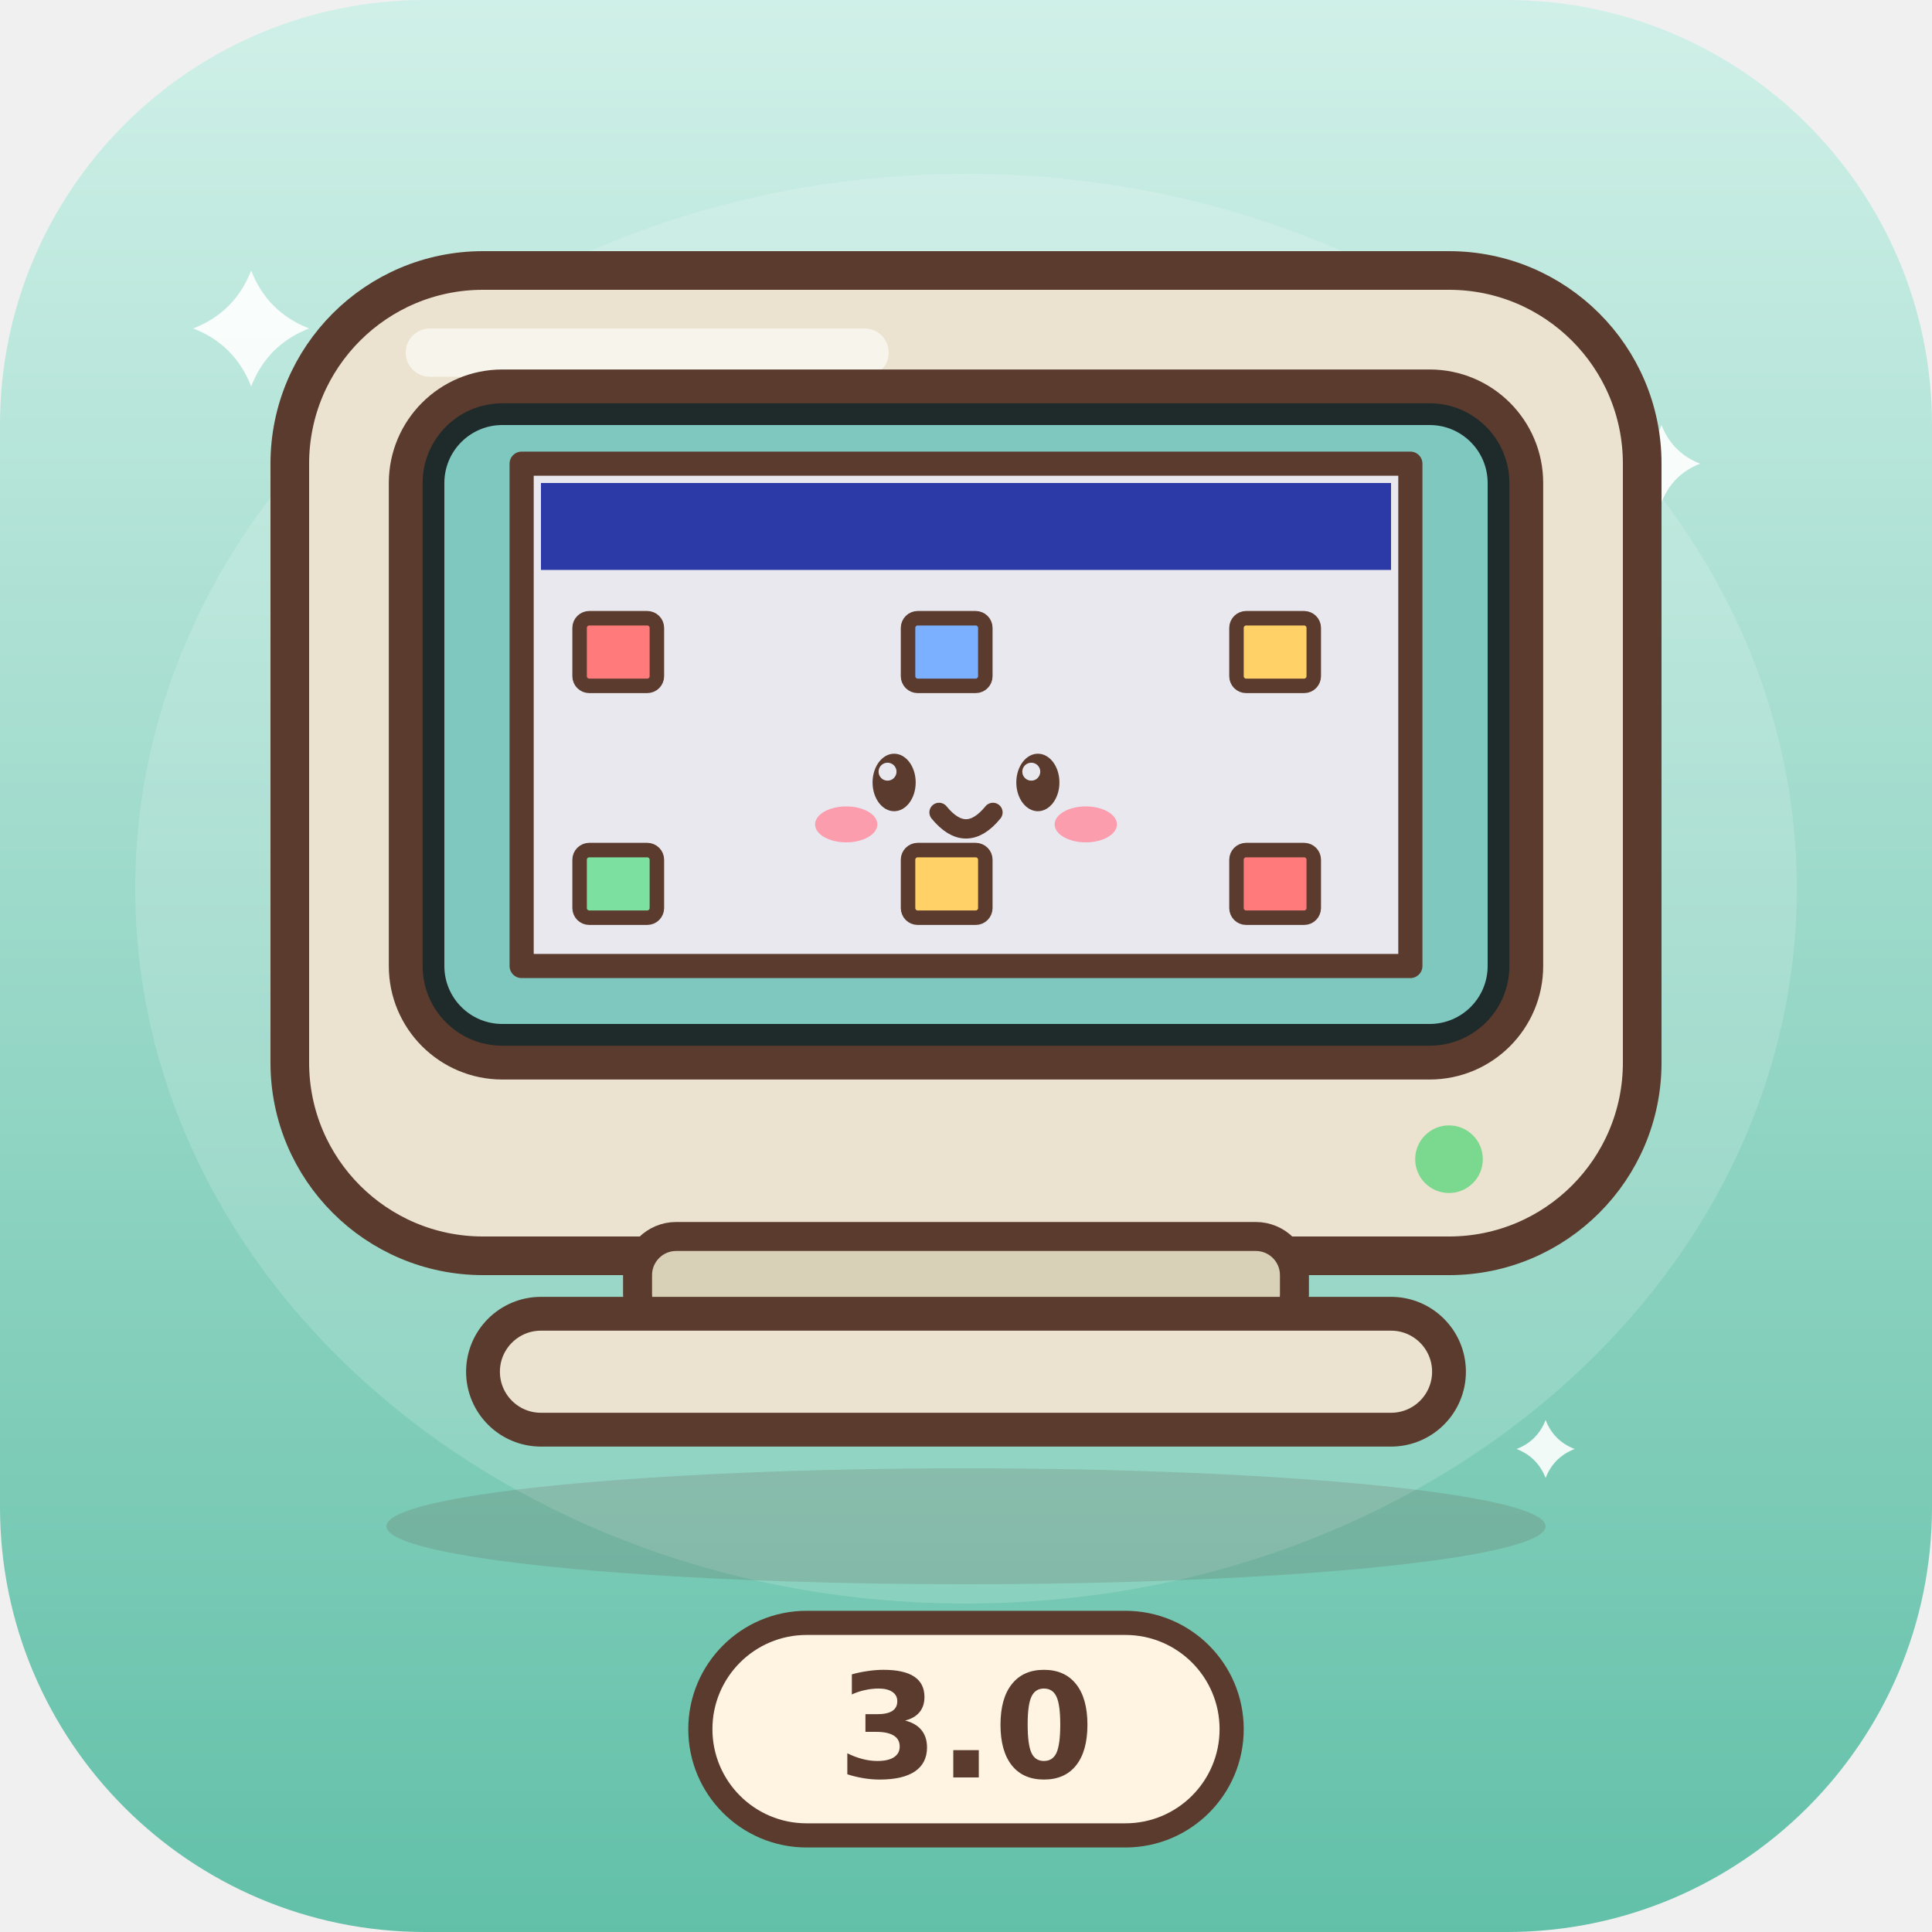
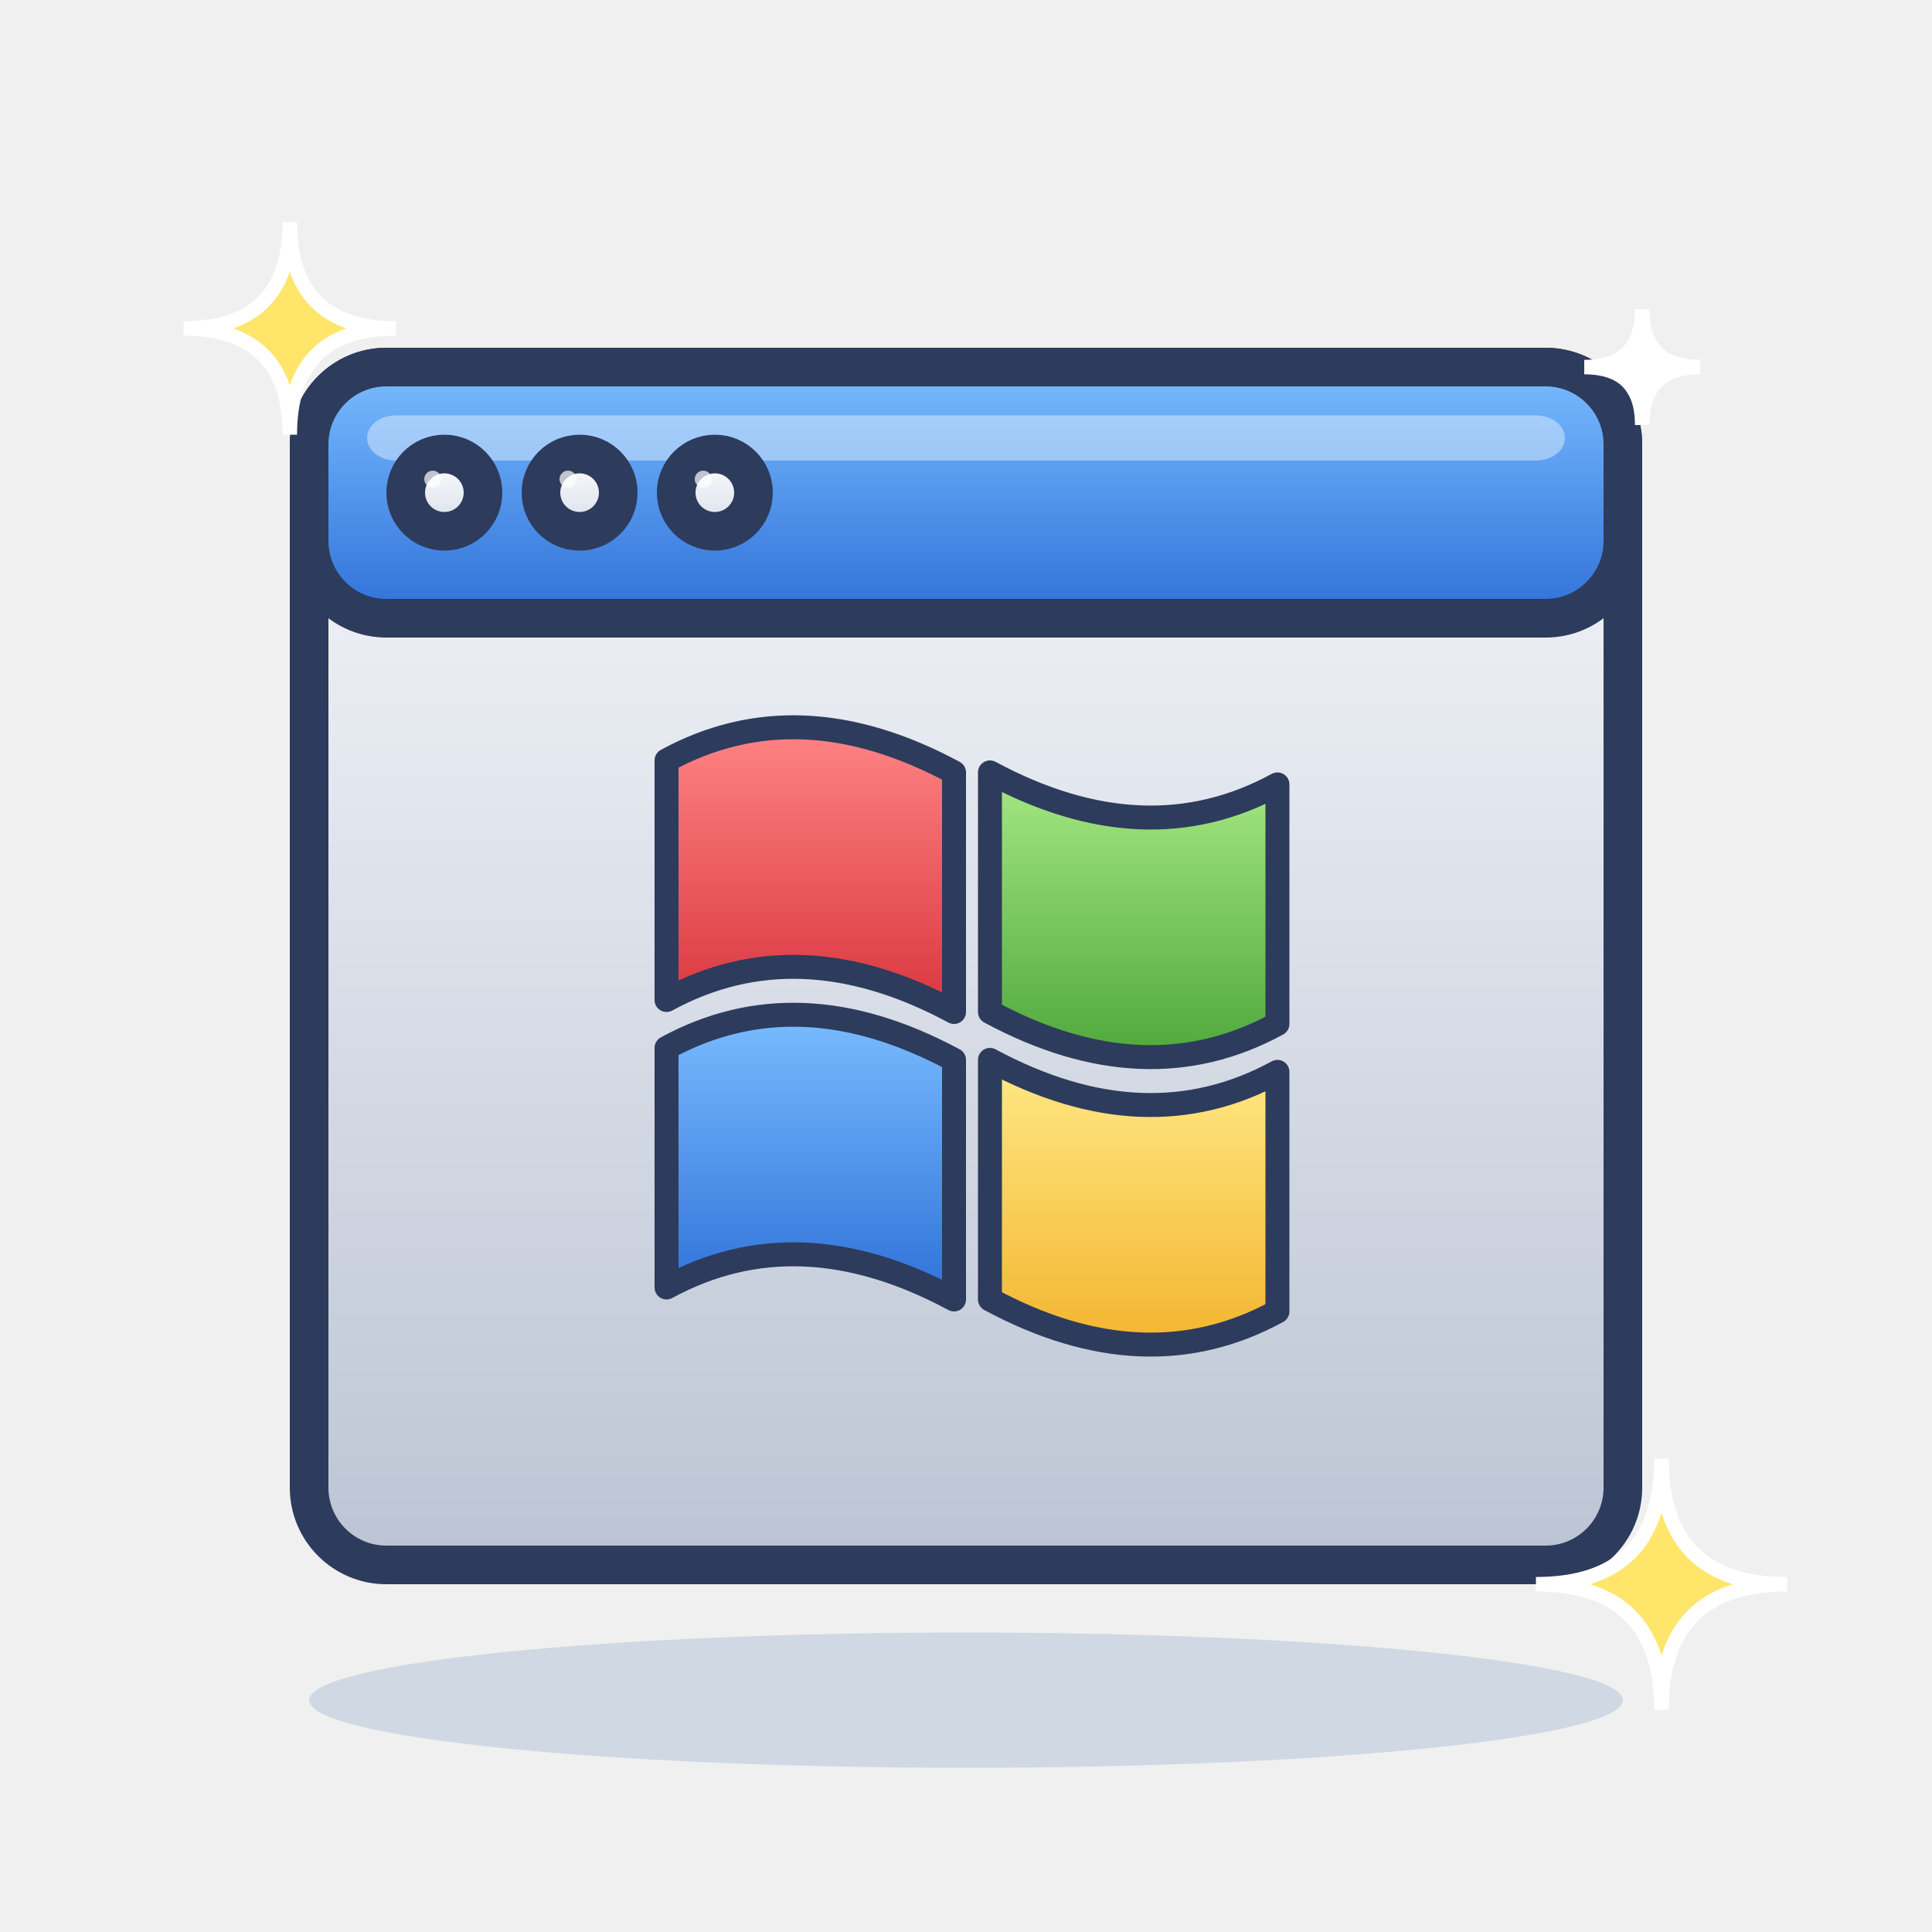
<svg xmlns="http://www.w3.org/2000/svg" viewBox="0 0 200 200" width="256" height="256">
  <defs>
-     <linearGradient id="g20" x1="0" y1="0" x2="0" y2="1">
-       <stop offset="0" stop-color="#d0f0e8" />
-       <stop offset="1" stop-color="#62c0a8" />
+     <linearGradient id="red" x1="0" y1="0" x2="0" y2="1">
+       <stop offset="0" stop-color="#ff8484" />
+       <stop offset="1" stop-color="#d9363e" />
    </linearGradient>
-     <clipPath id="c20">
-       <rect width="200" height="200" rx="44" />
-     </clipPath>
+     <linearGradient id="wh" x1="0" y1="0" x2="0" y2="1">
+       <stop offset="0" stop-color="#ffffff" />
+       <stop offset="1" stop-color="#d6dce8" />
+     </linearGradient>
+     <linearGradient id="cream" x1="0" y1="0" x2="0" y2="1">
+       <stop offset="0" stop-color="#fff7e2" />
+       <stop offset="1" stop-color="#e6d4aa" />
+     </linearGradient>
+     <linearGradient id="dk" x1="0" y1="0" x2="0" y2="1">
+       <stop offset="0" stop-color="#5c667c" />
+       <stop offset="1" stop-color="#2b3347" />
+     </linearGradient>
+     <linearGradient id="navy" x1="0" y1="0" x2="0" y2="1">
+       <stop offset="0" stop-color="#56699a" />
+       <stop offset="1" stop-color="#2a3a66" />
+     </linearGradient>
+     <linearGradient id="blu" x1="0" y1="0" x2="0" y2="1">
+       <stop offset="0" stop-color="#79bcff" />
+       <stop offset="1" stop-color="#2f70d8" />
+     </linearGradient>
+     <linearGradient id="pur" x1="0" y1="0" x2="0" y2="1">
+       <stop offset="0" stop-color="#cfaaff" />
+       <stop offset="1" stop-color="#7c50d2" />
+     </linearGradient>
+     <linearGradient id="ind" x1="0" y1="0" x2="0" y2="1">
+       <stop offset="0" stop-color="#9a8cff" />
+       <stop offset="1" stop-color="#4c3ac9" />
+     </linearGradient>
+     <linearGradient id="grn" x1="0" y1="0" x2="0" y2="1">
+       <stop offset="0" stop-color="#a6e884" />
+       <stop offset="1" stop-color="#4fa83b" />
+     </linearGradient>
+     <linearGradient id="lcd" x1="0" y1="0" x2="0" y2="1">
+       <stop offset="0" stop-color="#d2eba3" />
+       <stop offset="1" stop-color="#93bd5e" />
+     </linearGradient>
+     <linearGradient id="gry" x1="0" y1="0" x2="0" y2="1">
+       <stop offset="0" stop-color="#eceff5" />
+       <stop offset="1" stop-color="#adb5c7" />
+     </linearGradient>
+     <linearGradient id="sil" x1="0" y1="0" x2="0" y2="1">
+       <stop offset="0" stop-color="#f7f9fc" />
+       <stop offset="1" stop-color="#bcc4d4" />
+     </linearGradient>
+     <linearGradient id="yel" x1="0" y1="0" x2="0" y2="1">
+       <stop offset="0" stop-color="#ffe985" />
+       <stop offset="1" stop-color="#f3b52f" />
+     </linearGradient>
+     <linearGradient id="wood" x1="0" y1="0" x2="0" y2="1">
+       <stop offset="0" stop-color="#d39a5e" />
+       <stop offset="1" stop-color="#8c5729" />
+     </linearGradient>
+     <linearGradient id="org" x1="0" y1="0" x2="0" y2="1">
+       <stop offset="0" stop-color="#ffb870" />
+       <stop offset="1" stop-color="#ea7621" />
+     </linearGradient>
+     <linearGradient id="pnk" x1="0" y1="0" x2="0" y2="1">
+       <stop offset="0" stop-color="#ffa6cd" />
+       <stop offset="1" stop-color="#e2549c" />
+     </linearGradient>
  </defs>
-   <rect width="200" height="200" rx="44" fill="url(#g20)" />
-   <ellipse cx="100" cy="92" rx="86" ry="74" fill="#fff" opacity=".16" />
-   <path d="M26 28Q27.68 32.32 32 34Q27.68 35.68 26 40Q24.32 35.68 20 34Q24.32 32.32 26 28Z" fill="#fff" opacity="0.9" />
-   <path d="M172 44Q173.12 46.88 176 48Q173.12 49.12 172 52Q170.88 49.12 168 48Q170.88 46.88 172 44Z" fill="#fff" opacity="0.9" />
-   <path d="M160 147Q160.84 149.16 163 150Q160.84 150.84 160 153Q159.16 150.84 157 150Q159.16 149.16 160 147Z" fill="#fff" opacity="0.9" />
-   <ellipse cx="100" cy="158" rx="60" ry="6" fill="#5a3b2e" opacity=".16" />
-   <rect x="30" y="28" width="140" height="102" rx="20" fill="#ebe3cf" stroke="#5a3b2e" stroke-width="4" stroke-linejoin="round" />
-   <rect x="42" y="34" width="50" height="5" rx="2.5" fill="#fff" opacity="0.6" />
-   <rect x="42" y="40" width="116" height="70" rx="10" fill="#1f2a2a" stroke="#5a3b2e" stroke-width="3.5" stroke-linejoin="round" />
-   <rect x="46" y="44" width="108" height="62" rx="6" fill="#7fc8c0" />
-   <rect x="54" y="48" width="92" height="52" rx="0" fill="#e8e8ee" stroke="#5a3b2e" stroke-width="2.5" stroke-linejoin="round" />
-   <rect x="56" y="50" width="88" height="9" rx="0" fill="#2c3aa8" />
-   <ellipse cx="92.56" cy="81" rx="2.232" ry="2.976" fill="#5a3b2e" />
-   <ellipse cx="107.44" cy="81" rx="2.232" ry="2.976" fill="#5a3b2e" />
-   <circle cx="91.878" cy="79.884" r="0.93" fill="#e8e8ee" />
-   <circle cx="106.758" cy="79.884" r="0.93" fill="#e8e8ee" />
-   <ellipse cx="87.6" cy="85.34" rx="3.224" ry="1.86" fill="#ff8fa3" opacity=".85" />
-   <ellipse cx="112.4" cy="85.34" rx="3.224" ry="1.86" fill="#ff8fa3" opacity=".85" />
-   <path d="M97.21 84.1q2.79 3.41 5.58 0" fill="none" stroke="#5a3b2e" stroke-width="2" stroke-linecap="round" />
-   <rect x="60" y="64" width="8" height="7" rx="1" fill="#ff7a7a" stroke="#5a3b2e" stroke-width="1.5" stroke-linejoin="round" />
-   <rect x="94" y="64" width="8" height="7" rx="1" fill="#7ab0ff" stroke="#5a3b2e" stroke-width="1.5" stroke-linejoin="round" />
-   <rect x="128" y="64" width="8" height="7" rx="1" fill="#ffd166" stroke="#5a3b2e" stroke-width="1.5" stroke-linejoin="round" />
-   <rect x="60" y="88" width="8" height="7" rx="1" fill="#7be0a0" stroke="#5a3b2e" stroke-width="1.5" stroke-linejoin="round" />
-   <rect x="94" y="88" width="8" height="7" rx="1" fill="#ffd166" stroke="#5a3b2e" stroke-width="1.5" stroke-linejoin="round" />
-   <rect x="128" y="88" width="8" height="7" rx="1" fill="#ff7a7a" stroke="#5a3b2e" stroke-width="1.5" stroke-linejoin="round" />
-   <rect x="66" y="128" width="68" height="10" rx="4" fill="#d9d0b8" stroke="#5a3b2e" stroke-width="3" stroke-linejoin="round" />
-   <rect x="50" y="136" width="100" height="12" rx="6" fill="#ebe3cf" stroke="#5a3b2e" stroke-width="3.5" stroke-linejoin="round" />
-   <circle cx="150" cy="120" r="3.5" fill="#7bd88f" />
-   <rect x="72.5" y="168" width="55" height="22" rx="11" fill="#fff4e2" stroke="#5a3b2e" stroke-width="2.5" />
-   <text x="100" y="184" font-family="Jua,Gowun Dodum,DejaVu Sans,Arial,sans-serif" font-weight="900" font-size="15" text-anchor="middle" fill="#5a3b2e">3.0</text>
+   <ellipse cx="100" cy="176" rx="68" ry="7" fill="#3b6ea8" opacity=".18" />
+   <rect x="32" y="38" width="136" height="124" rx="8" fill="url(#sil)" stroke="#2d3b5c" stroke-width="4" stroke-linejoin="round" stroke-linecap="round" />
+   <rect x="38" y="43" width="124" height="22.32" rx="3" fill="#fff" opacity=".4" />
+   <rect x="32" y="38" width="136" height="26" rx="8" fill="url(#blu)" stroke="#2d3b5c" stroke-width="4" stroke-linejoin="round" stroke-linecap="round" />
+   <rect x="38" y="43" width="124" height="4.68" rx="3" fill="#fff" opacity=".4" />
+   <circle cx="46" cy="51" r="4" fill="url(#wh)" stroke="#2d3b5c" stroke-width="4" stroke-linejoin="round" stroke-linecap="round" />
+   <circle cx="44.8" cy="49.6" r="0.88" fill="#fff" opacity=".7" />
+   <circle cx="60" cy="51" r="4" fill="url(#wh)" stroke="#2d3b5c" stroke-width="4" stroke-linejoin="round" stroke-linecap="round" />
+   <circle cx="58.8" cy="49.6" r="0.88" fill="#fff" opacity=".7" />
+   <circle cx="74" cy="51" r="4" fill="url(#wh)" stroke="#2d3b5c" stroke-width="4" stroke-linejoin="round" stroke-linecap="round" />
+   <circle cx="72.8" cy="49.6" r="0.88" fill="#fff" opacity=".7" />
+   <g transform="translate(38 44) scale(.62)">
+     <path d="M50 56Q72 44 98 58V98Q72 84 50 96Z" fill="url(#red)" stroke="#2d3b5c" stroke-width="4" stroke-linejoin="round" stroke-linecap="round" />
+     <path d="M104 58Q130 72 152 60V100Q130 112 104 98Z" fill="url(#grn)" stroke="#2d3b5c" stroke-width="4" stroke-linejoin="round" stroke-linecap="round" />
+     <path d="M50 104Q72 92 98 106V146Q72 132 50 144Z" fill="url(#blu)" stroke="#2d3b5c" stroke-width="4" stroke-linejoin="round" stroke-linecap="round" />
+     <path d="M104 106Q130 120 152 108V148Q130 160 104 146Z" fill="url(#yel)" stroke="#2d3b5c" stroke-width="4" stroke-linejoin="round" stroke-linecap="round" />
+   </g>
+   <path d="M30 23Q30 34 41 34Q30 34 30 45Q30 34 19 34Q30 34 30 23Z" fill="#ffe66b" stroke="#fff" stroke-width="1.5" />
+   <path d="M172 151Q172 164 185 164Q172 164 172 177Q172 164 159 164Q172 164 172 151Z" fill="#ffe66b" stroke="#fff" stroke-width="1.5" />
+   <path d="M170 32Q170 38 176 38Q170 38 170 44Q170 38 164 38Q170 38 170 32Z" fill="#fff" stroke="#fff" stroke-width="1.5" />
</svg>
